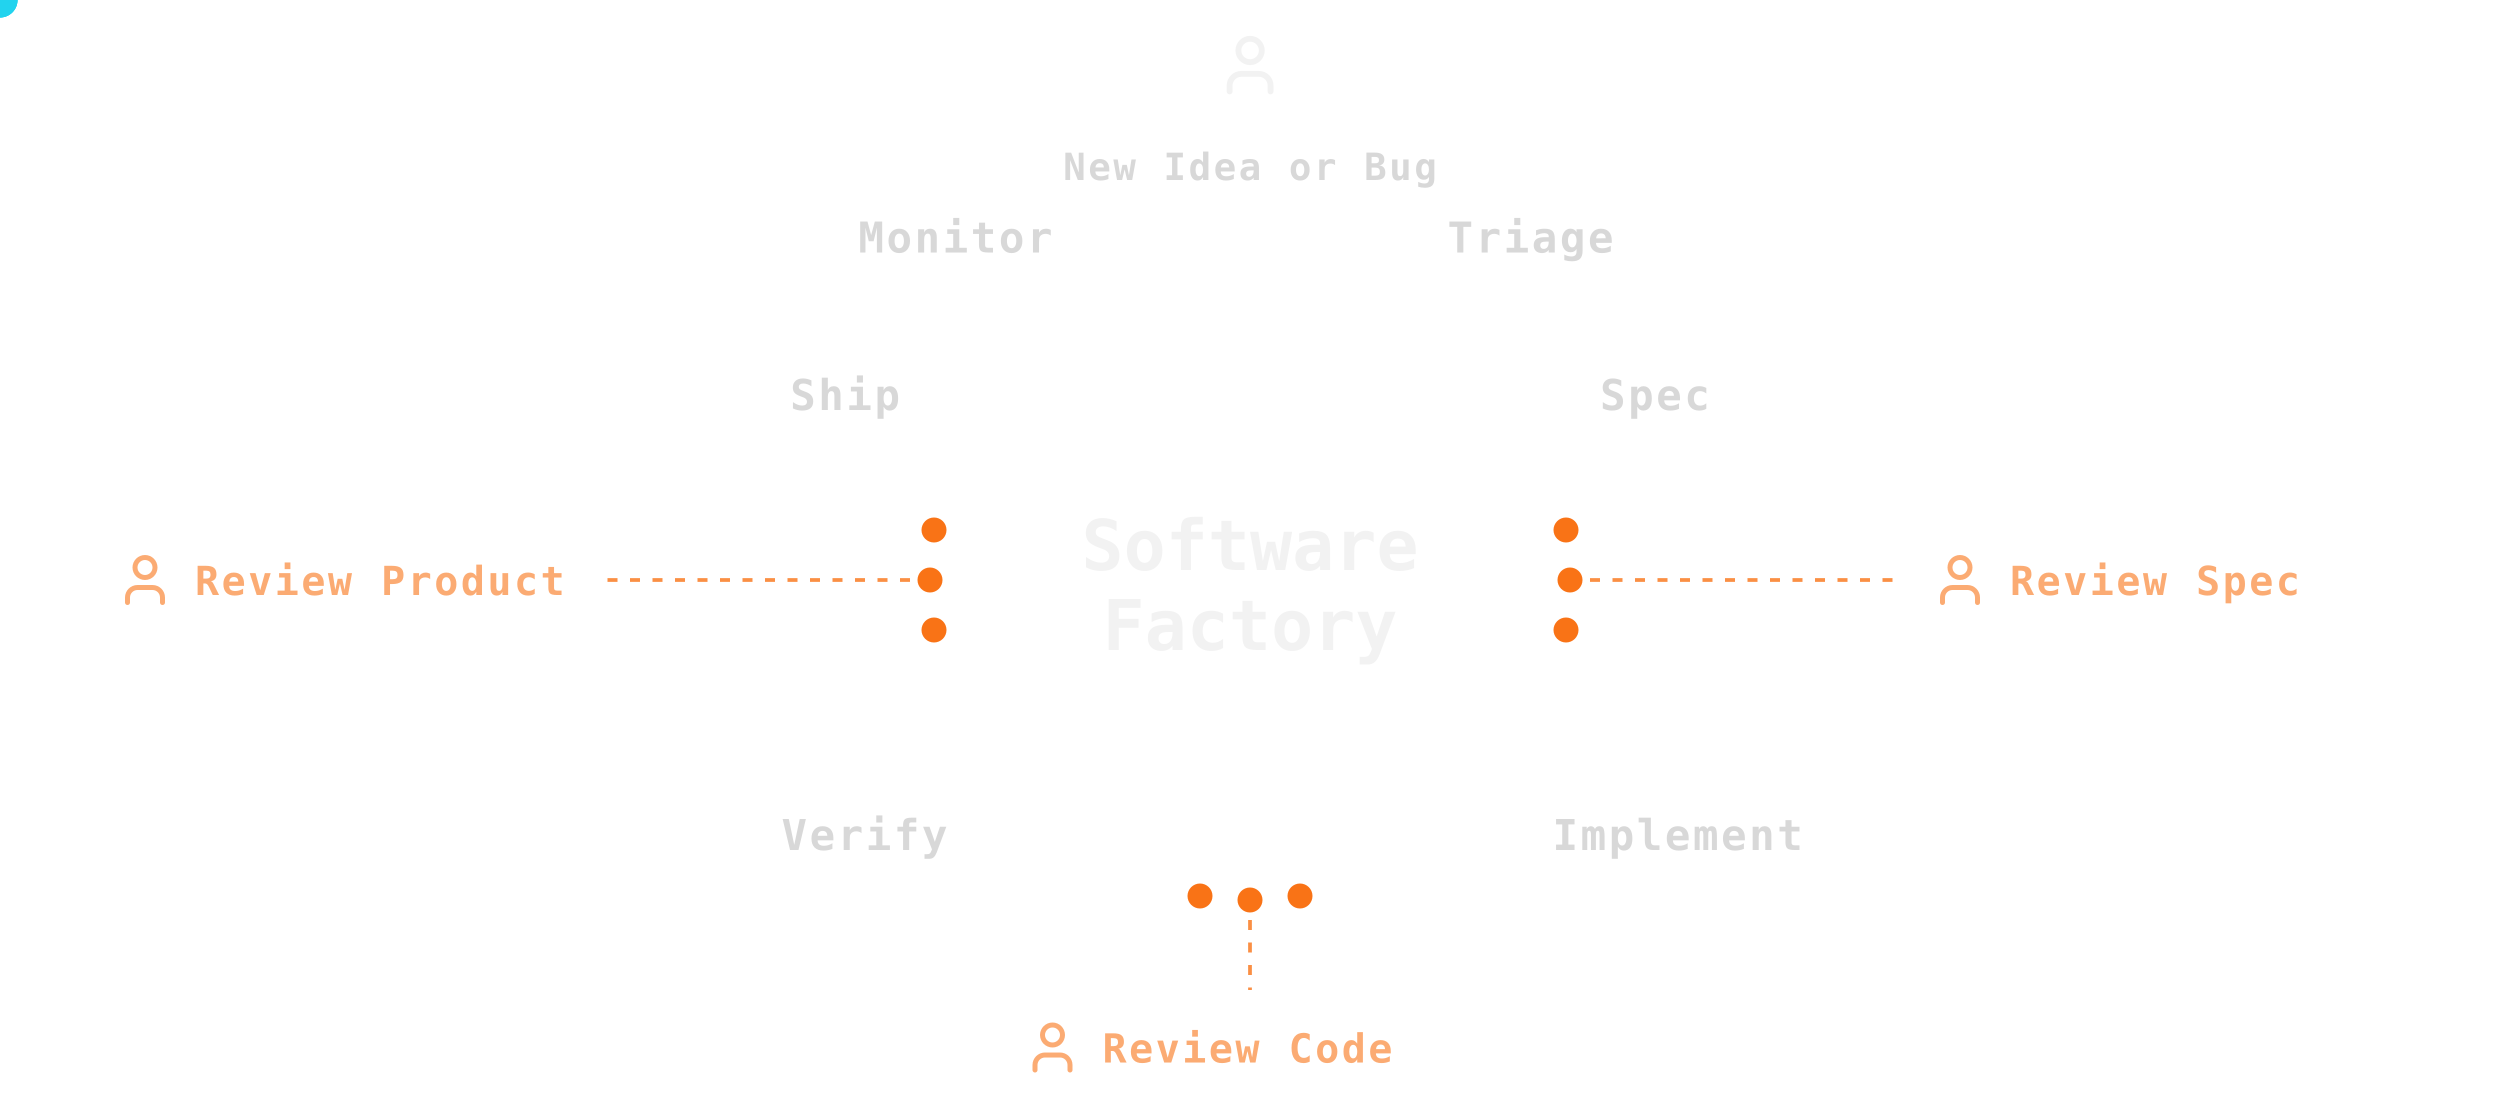
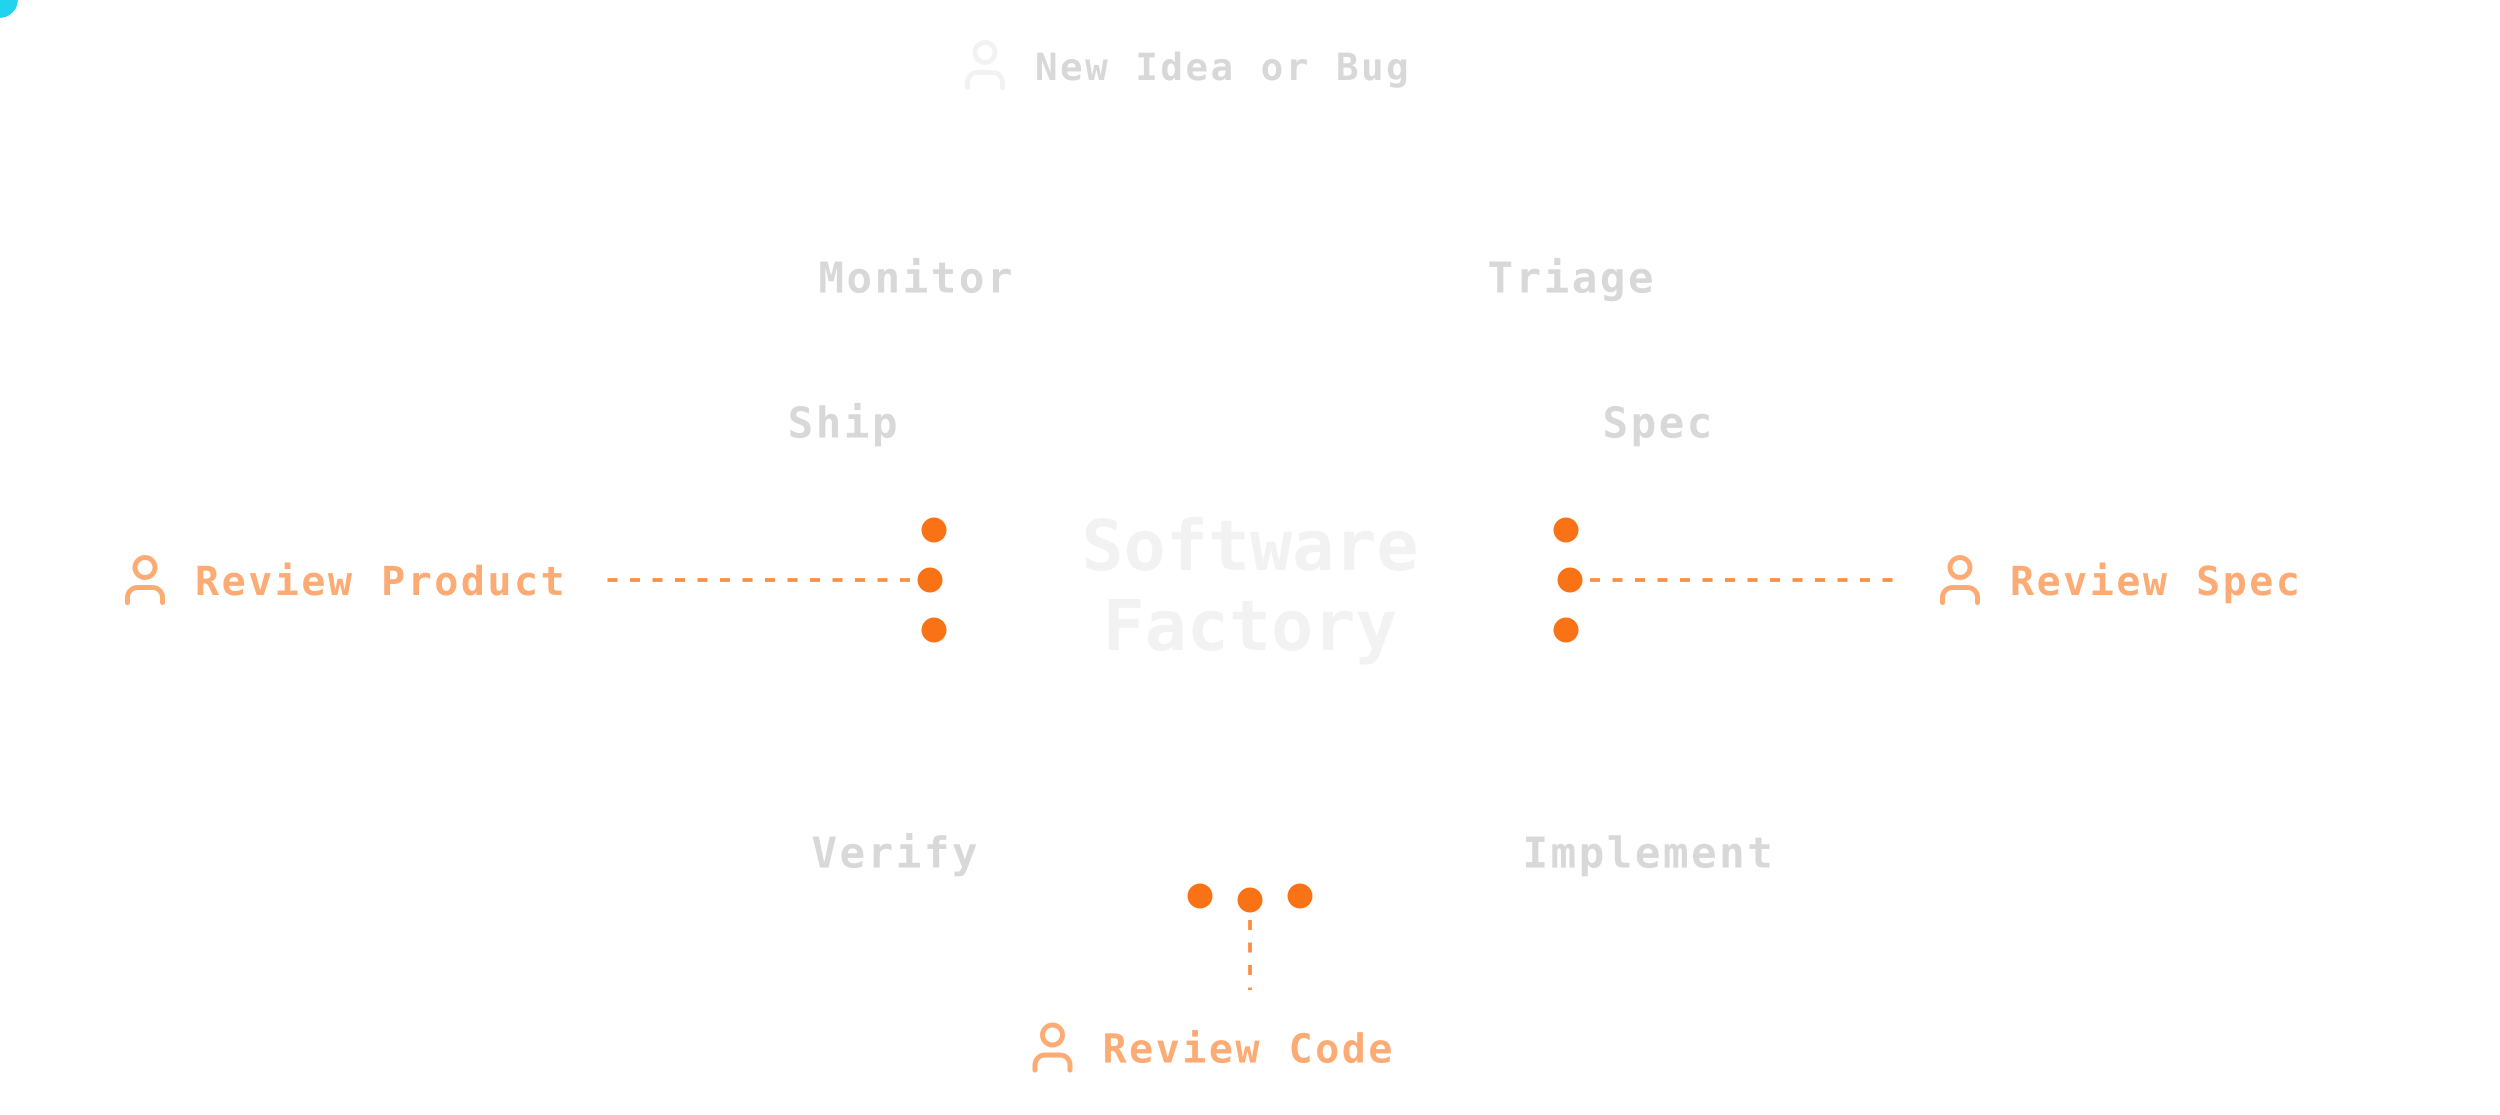
<svg xmlns="http://www.w3.org/2000/svg" viewBox="0 0 1000 446" font-family="Space Mono, ui-monospace, Menlo, monospace">
  <defs>
    <marker id="arr" viewBox="0 0 10 10" refX="8" refY="5" markerWidth="10" markerHeight="10" markerUnits="userSpaceOnUse" orient="auto">
      <path d="M0 0 L10 5 L0 10 Z" fill="rgba(255,255,255,0.8)" />
    </marker>
  </defs>
-   <g transform="translate(486 12) scale(1.17)" fill="none" stroke="#f2f2f2" stroke-width="2" stroke-linecap="round" stroke-linejoin="round">
+   <g transform="translate(382 14) scale(1.0)" fill="none" stroke="#f2f2f2" stroke-width="2" stroke-linecap="round" stroke-linejoin="round">
    <path d="M19 21v-2a4 4 0 0 0-4-4H9a4 4 0 0 0-4 4v2" />
    <circle cx="12" cy="7" r="4" />
  </g>
-   <text x="500" y="72" text-anchor="middle" font-size="15" font-weight="700" letter-spacing="1" fill="#d8d8d8">New Idea or Bug</text>
+   <text x="414" y="32" font-size="15" font-weight="700" letter-spacing="1" fill="#d8d8d8">New Idea or Bug</text>
+   <path d="M500 44 V94" stroke="rgba(255,255,255,0.35)" stroke-width="1.5" stroke-dasharray="3 4" />
  <path d="M511.2 104.5 A128 128 0 1 1 488.8 104.5" fill="none" stroke="rgba(255,255,255,0.55)" stroke-width="2" stroke-dasharray="5 6" marker-end="url(#arr)">
    <animate attributeName="stroke-dashoffset" from="0" to="-22" dur="1s" repeatCount="indefinite" />
  </path>
  <text x="500" y="228" text-anchor="middle" font-size="28" font-weight="700" fill="#f2f2f2">Software</text>
  <text x="500" y="260" text-anchor="middle" font-size="28" font-weight="700" fill="#f2f2f2">Factory</text>
-   <text x="579" y="101" text-anchor="start" font-size="17" font-weight="700" letter-spacing="1" fill="#d8d8d8">Triage</text>
-   <text x="640" y="164" text-anchor="start" font-size="17" font-weight="700" letter-spacing="1" fill="#d8d8d8">Spec</text>
-   <text x="621" y="340" text-anchor="start" font-size="17" font-weight="700" letter-spacing="1" fill="#d8d8d8">Implement</text>
-   <text x="379" y="340" text-anchor="end" font-size="17" font-weight="700" letter-spacing="1" fill="#d8d8d8">Verify</text>
-   <text x="360" y="164" text-anchor="end" font-size="17" font-weight="700" letter-spacing="1" fill="#d8d8d8">Ship</text>
-   <text x="421" y="101" text-anchor="end" font-size="17" font-weight="700" letter-spacing="1" fill="#d8d8d8">Monitor</text>
+   <text x="595" y="117" text-anchor="start" font-size="17" font-weight="700" letter-spacing="1" fill="#d8d8d8">Triage</text>
+   <text x="641" y="175" text-anchor="start" font-size="17" font-weight="700" letter-spacing="1" fill="#d8d8d8">Spec</text>
+   <text x="609" y="347" text-anchor="start" font-size="17" font-weight="700" letter-spacing="1" fill="#d8d8d8">Implement</text>
+   <text x="391" y="347" text-anchor="end" font-size="17" font-weight="700" letter-spacing="1" fill="#d8d8d8">Verify</text>
+   <text x="359" y="175" text-anchor="end" font-size="17" font-weight="700" letter-spacing="1" fill="#d8d8d8">Ship</text>
+   <text x="405" y="117" text-anchor="end" font-size="17" font-weight="700" letter-spacing="1" fill="#d8d8d8">Monitor</text>
  <path d="M636 232 H758" stroke="#f97316" stroke-width="1.5" stroke-dasharray="4 5" stroke-opacity="0.8" />
  <circle cx="626.4" cy="212.0" r="5" fill="#f97316">
    <animate attributeName="r" values="5;5;8;5;5" keyTimes="0;0.02;0.12;0.3;1" dur="3.00s" begin="-0.81s" repeatCount="indefinite" />
  </circle>
  <circle cx="628.0" cy="232.0" r="5" fill="#f97316">
    <animate attributeName="r" values="5;5;8;5;5" keyTimes="0;0.02;0.12;0.3;1" dur="3.00s" begin="-0.81s" repeatCount="indefinite" />
  </circle>
  <circle cx="626.4" cy="252.0" r="5" fill="#f97316">
    <animate attributeName="r" values="5;5;8;5;5" keyTimes="0;0.02;0.12;0.3;1" dur="3.00s" begin="-0.81s" repeatCount="indefinite" />
  </circle>
  <g opacity="0.6">
    <animate attributeName="opacity" values="0.6;0.6;1;0.6;0.6" keyTimes="0;0.02;0.12;0.45;1" dur="3.00s" begin="-0.81s" repeatCount="indefinite" />
    <g transform="translate(772 220.0) scale(1)" fill="none" stroke="#f97316" stroke-width="2" stroke-linecap="round" stroke-linejoin="round">
      <path d="M19 21v-2a4 4 0 0 0-4-4H9a4 4 0 0 0-4 4v2" />
      <circle cx="12" cy="7" r="4" />
    </g>
    <text x="804" y="238.0" font-size="16" font-weight="700" letter-spacing="1" fill="#f97316">Review Spec</text>
  </g>
  <path d="M500 368 V396" stroke="#f97316" stroke-width="1.5" stroke-dasharray="4 5" stroke-opacity="0.8" />
  <circle cx="520.0" cy="358.4" r="5" fill="#f97316">
    <animate attributeName="r" values="5;5;8;5;5" keyTimes="0;0.02;0.12;0.3;1" dur="3.00s" begin="-1.50s" repeatCount="indefinite" />
  </circle>
  <circle cx="500.0" cy="360.0" r="5" fill="#f97316">
    <animate attributeName="r" values="5;5;8;5;5" keyTimes="0;0.02;0.12;0.3;1" dur="3.00s" begin="-1.50s" repeatCount="indefinite" />
  </circle>
  <circle cx="480.0" cy="358.4" r="5" fill="#f97316">
    <animate attributeName="r" values="5;5;8;5;5" keyTimes="0;0.02;0.12;0.3;1" dur="3.00s" begin="-1.50s" repeatCount="indefinite" />
  </circle>
  <g opacity="0.6">
    <animate attributeName="opacity" values="0.6;0.6;1;0.6;0.6" keyTimes="0;0.02;0.12;0.45;1" dur="3.00s" begin="-1.50s" repeatCount="indefinite" />
    <g transform="translate(409.0 407) scale(1)" fill="none" stroke="#f97316" stroke-width="2" stroke-linecap="round" stroke-linejoin="round">
      <path d="M19 21v-2a4 4 0 0 0-4-4H9a4 4 0 0 0-4 4v2" />
      <circle cx="12" cy="7" r="4" />
    </g>
    <text x="441.0" y="425" font-size="16" font-weight="700" letter-spacing="1" fill="#f97316">Review Code</text>
  </g>
  <path d="M364 232 H242" stroke="#f97316" stroke-width="1.5" stroke-dasharray="4 5" stroke-opacity="0.8" />
  <circle cx="373.6" cy="252.0" r="5" fill="#f97316">
    <animate attributeName="r" values="5;5;8;5;5" keyTimes="0;0.02;0.12;0.3;1" dur="3.00s" begin="-2.19s" repeatCount="indefinite" />
  </circle>
  <circle cx="372.0" cy="232.0" r="5" fill="#f97316">
    <animate attributeName="r" values="5;5;8;5;5" keyTimes="0;0.02;0.12;0.3;1" dur="3.00s" begin="-2.19s" repeatCount="indefinite" />
  </circle>
  <circle cx="373.6" cy="212.0" r="5" fill="#f97316">
    <animate attributeName="r" values="5;5;8;5;5" keyTimes="0;0.02;0.12;0.3;1" dur="3.00s" begin="-2.19s" repeatCount="indefinite" />
  </circle>
  <g opacity="0.6">
    <animate attributeName="opacity" values="0.6;0.6;1;0.6;0.6" keyTimes="0;0.02;0.12;0.45;1" dur="3.00s" begin="-2.19s" repeatCount="indefinite" />
    <g transform="translate(46 220.0) scale(1)" fill="none" stroke="#f97316" stroke-width="2" stroke-linecap="round" stroke-linejoin="round">
      <path d="M19 21v-2a4 4 0 0 0-4-4H9a4 4 0 0 0-4 4v2" />
      <circle cx="12" cy="7" r="4" />
    </g>
    <text x="78" y="238.0" font-size="16" font-weight="700" letter-spacing="1" fill="#f97316">Review Product</text>
  </g>
  <circle r="7" fill="#22d3ee">
    <animateMotion path="M511.2 104.5 A128 128 0 1 1 488.8 104.5" dur="9.0s" begin="-0.00s" repeatCount="indefinite" />
    <animate attributeName="opacity" values="0;1;1;0" keyTimes="0;0.03;0.97;1" dur="9.0s" begin="-0.00s" repeatCount="indefinite" />
  </circle>
  <circle r="7" fill="#22d3ee">
    <animateMotion path="M511.2 104.5 A128 128 0 1 1 488.8 104.5" dur="9.0s" begin="-3.00s" repeatCount="indefinite" />
    <animate attributeName="opacity" values="0;1;1;0" keyTimes="0;0.03;0.97;1" dur="9.0s" begin="-3.00s" repeatCount="indefinite" />
  </circle>
  <circle r="7" fill="#22d3ee">
    <animateMotion path="M511.2 104.5 A128 128 0 1 1 488.8 104.5" dur="9.0s" begin="-6.00s" repeatCount="indefinite" />
    <animate attributeName="opacity" values="0;1;1;0" keyTimes="0;0.03;0.97;1" dur="9.0s" begin="-6.00s" repeatCount="indefinite" />
  </circle>
</svg>
